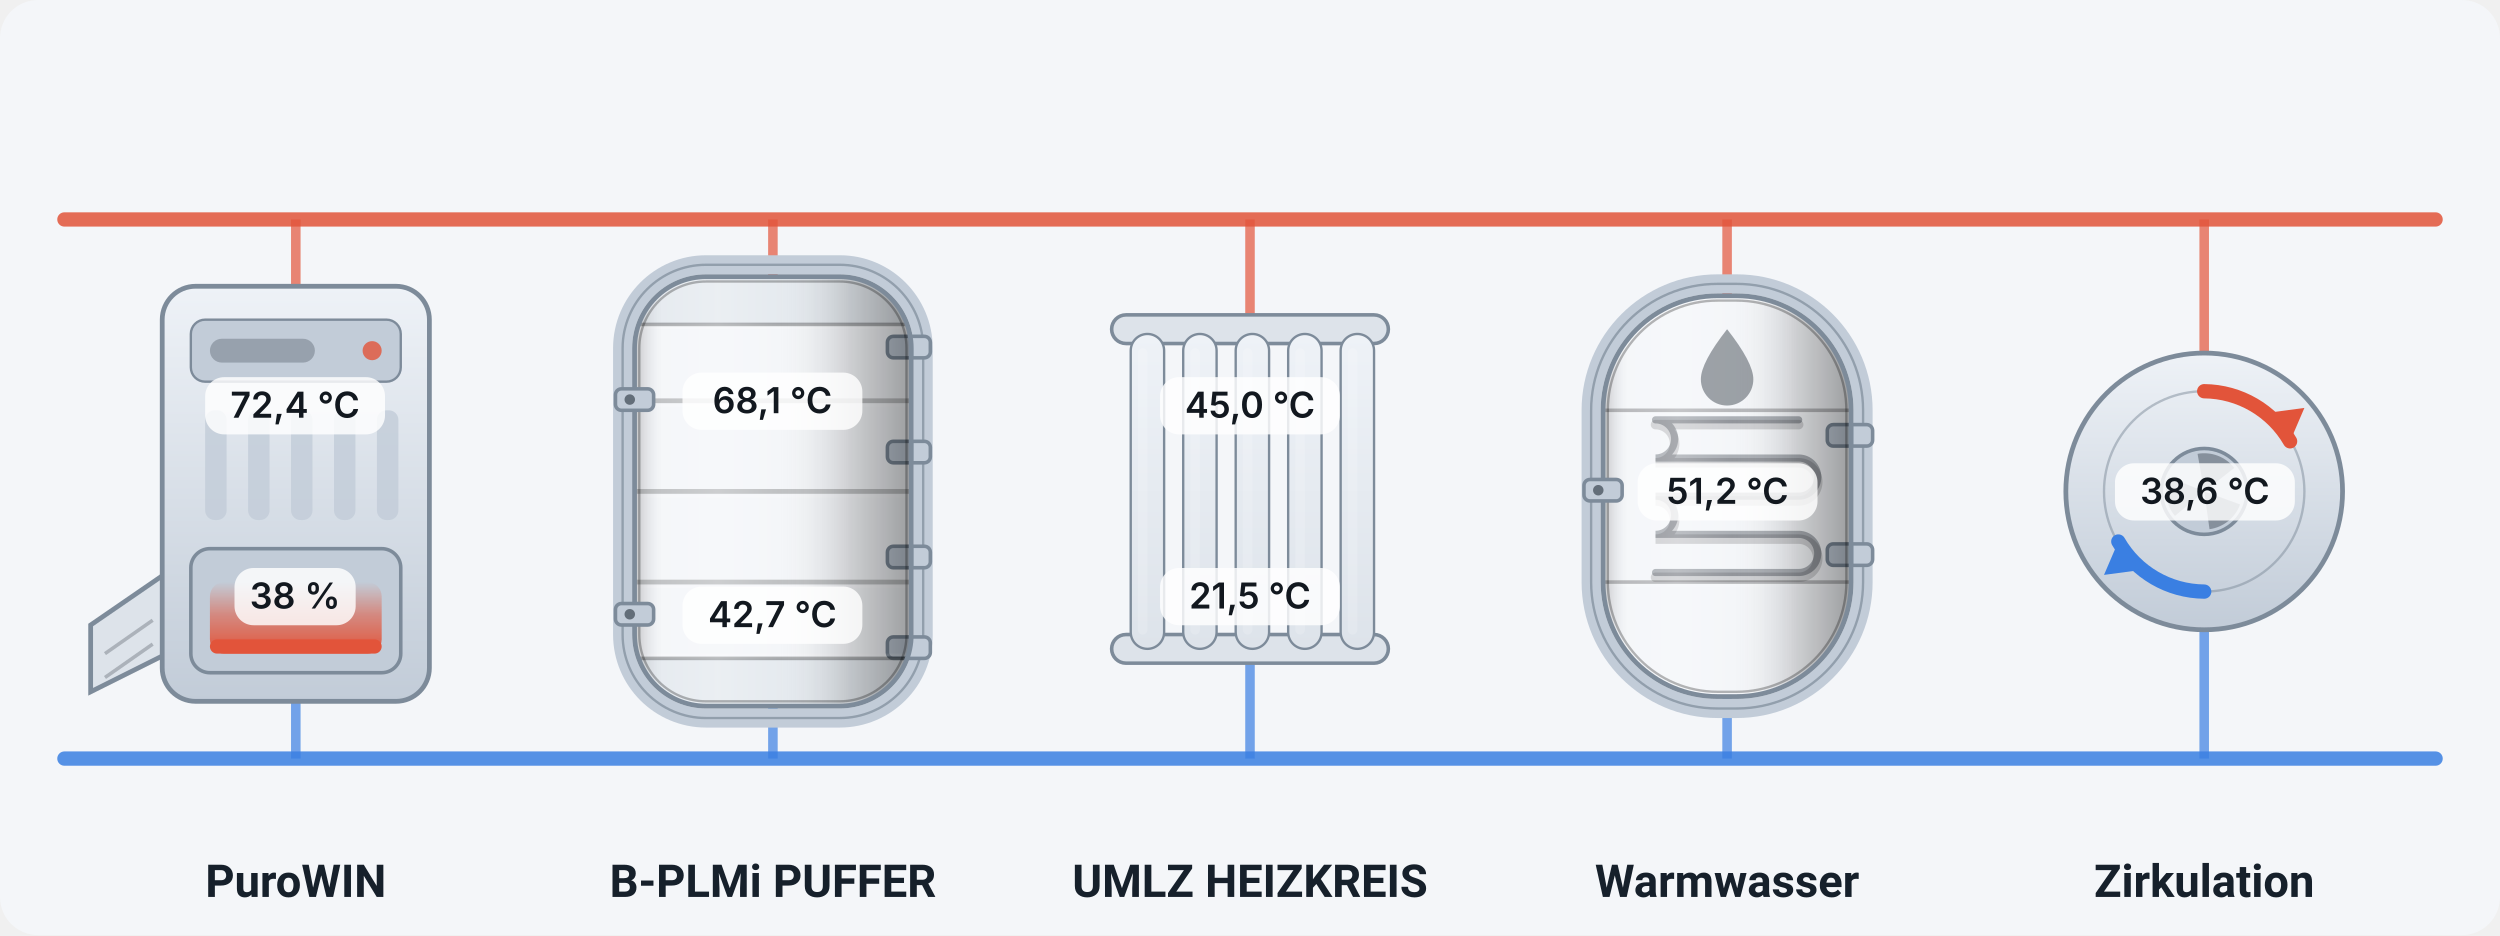
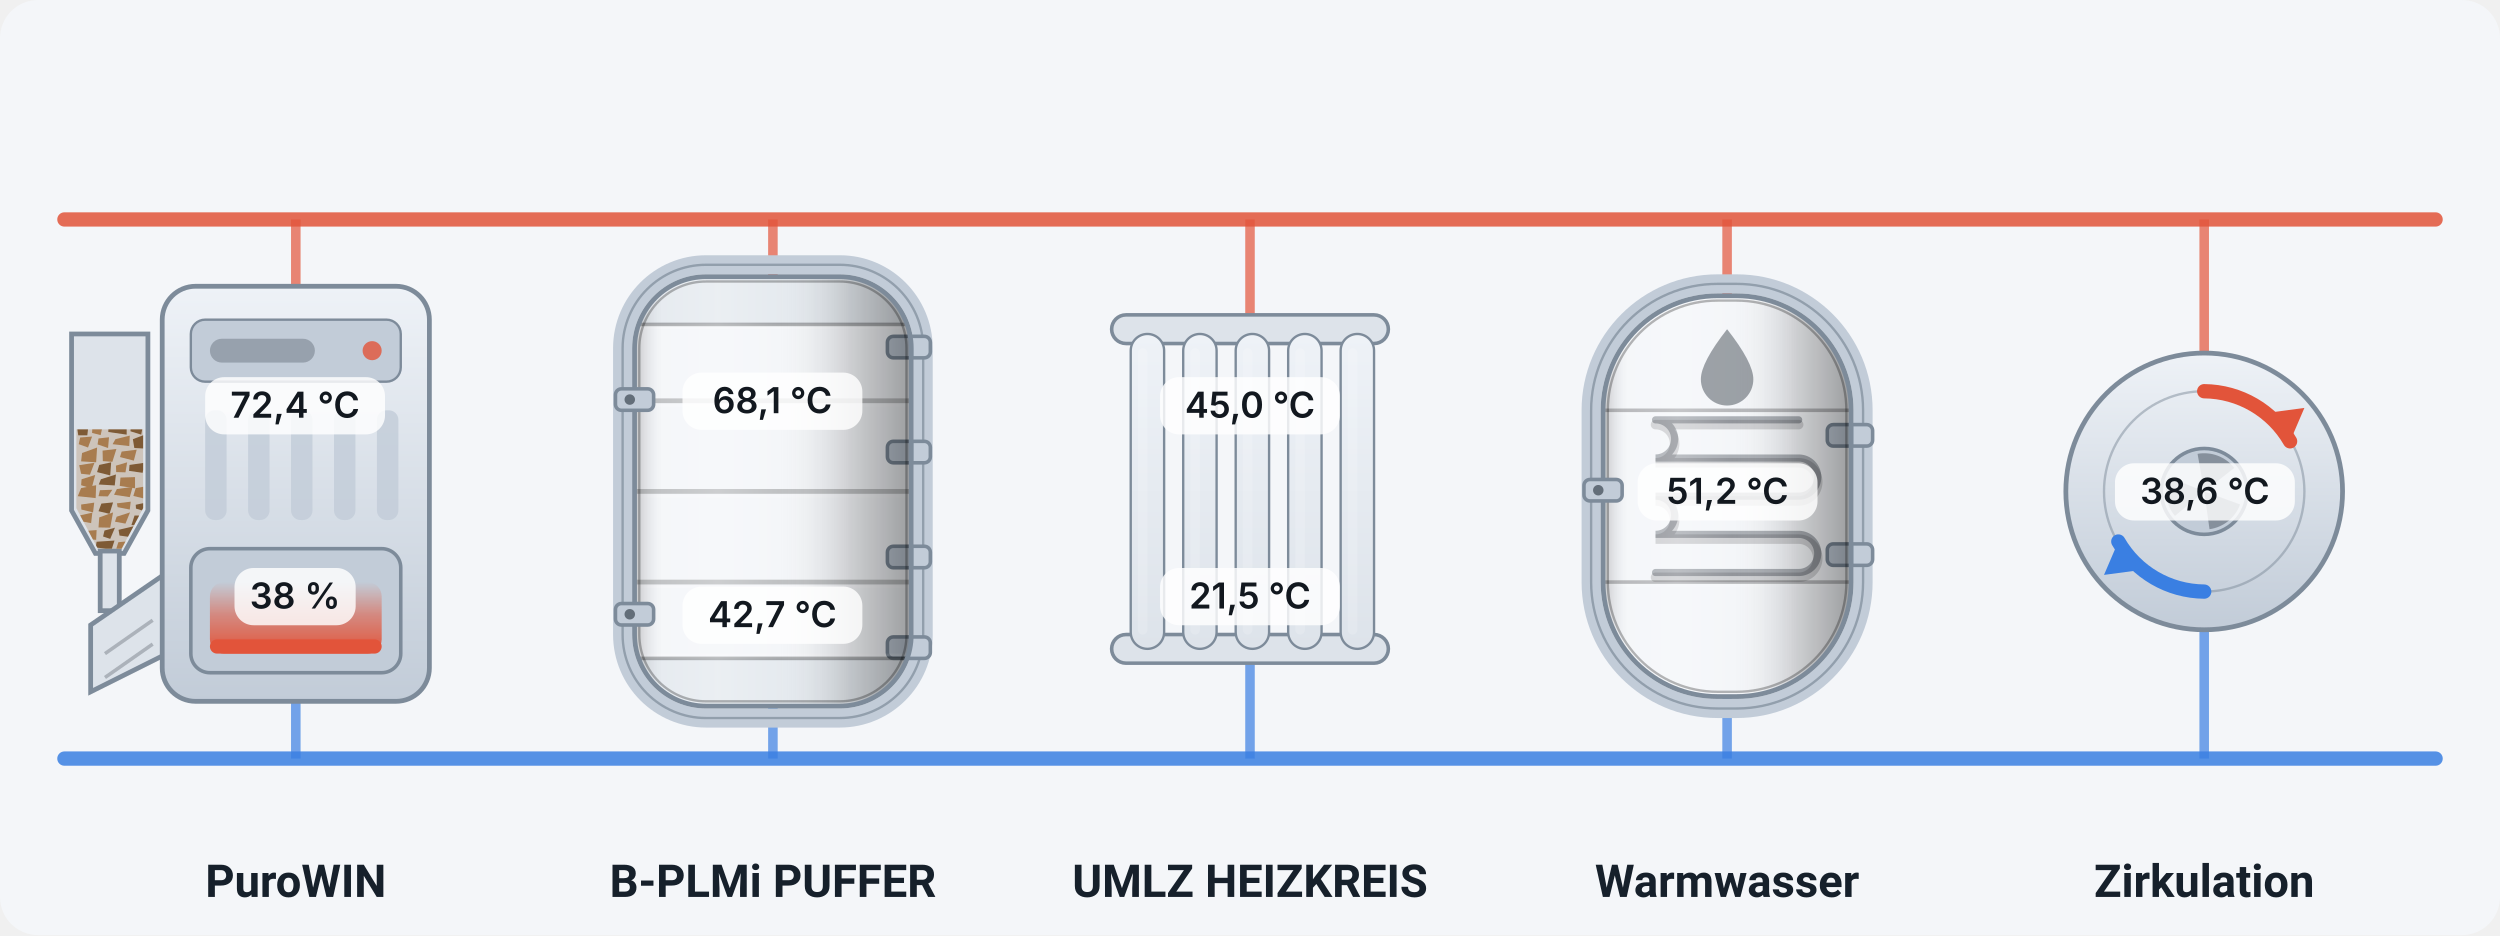
<svg xmlns="http://www.w3.org/2000/svg" viewBox="0 0 1048 392" width="1048" height="392">
  <rect width="100%" height="100%" rx="16" fill="#f4f6f9" />
  <rect x="24" y="89" width="1000" height="6" rx="3" fill="#e2543a" opacity="0.85" />
  <rect x="24" y="315" width="1000" height="6" rx="3" fill="#3a7fe2" opacity="0.85" />
  <g transform="translate(24,0)">
    <rect x="98" y="92" width="4" height="34" fill="#e2543a" opacity="0.7" />
    <rect x="98" y="288" width="4" height="30" fill="#3a7fe2" opacity="0.7" />
    <defs>
      <linearGradient id="t0-gehaeuse" x1="0" y1="0" x2="0" y2="1">
        <stop offset="0%" stop-color="#eef2f7" />
        <stop offset="100%" stop-color="#c2ccd8" />
      </linearGradient>
      <linearGradient id="t0-glutbett" x1="0" y1="1" x2="0" y2="0">
        <stop offset="0%" stop-color="#e2543a" />
        <stop offset="55%" stop-color="#e2543a" stop-opacity="0.55" />
        <stop offset="100%" stop-color="#e2543a" stop-opacity="0" />
      </linearGradient>
    </defs>
+     <path d="M 6 140 L 38 140 L 38 214 L 28 232 L 16 232 L 6 214 Z" fill="#dde3ea" stroke="#7d8b9a" stroke-width="2" />
+     <rect x="18" y="231" width="8" height="25" fill="#dde3ea" stroke="#7d8b9a" stroke-width="2" />
+     <defs>
+       <clipPath id="t0-innen">
+         <path d="M 8 142 L 36 142 L 36 213 L 27 230 L 17 230 L 8 213 Z" />
+       </clipPath>
+       <clipPath id="t0-fest">
+         <rect x="0" y="180" width="200" height="212" />
+       </clipPath>
+     </defs>
+     <g opacity="1" clip-path="url(#t0-fest)">
+       <g id="t0-koernung" clip-path="url(#t0-innen)">
+         <path d="M 8 142 L 36 142 L 36 213 L 27 230 L 17 230 L 8 213 Z" fill="#a87c4f" fill-opacity="0.3" />
+         <path d="M 9.6 145.8 L 15.6 145.2 L 15.2 150.3 L 9.2 149.4 Z" fill="#a87c4f" />
+         <path d="M 17.4 146.0 L 22.1 144.1 L 20.2 148.7 L 17.2 147.7 Z" fill="#a87c4f" />
+         <path d="M 23.0 145.3 L 27.9 144.5 L 27.9 149.6 L 23.1 148.9 Z" fill="#a87c4f" />
+         <path d="M 30.2 145.7 L 36.1 144.6 L 34.1 149.5 L 30.2 148.2 Z" fill="#a87c4f" />
+         <path d="M 9.2 151.1 L 13.8 149.6 L 11.9 154.9 L 9.3 154.9 Z" fill="#7e5a35" />
+         <path d="M 16.3 150.0 L 22.1 150.1 L 20.5 155.3 L 15.6 155.2 Z" fill="#a87c4f" />
+         <path d="M 24.4 150.0 L 31.3 149.0 L 29.7 153.6 L 23.8 152.7 Z" fill="#a87c4f" />
+         <path d="M 33.0 150.0 L 39.3 149.7 L 38.8 153.6 L 32.0 152.2 Z" fill="#a87c4f" />
+         <path d="M 9.4 155.8 L 14.6 156.7 L 14.2 160.9 L 8.3 159.7 Z" fill="#a87c4f" />
+         <path d="M 16.4 156.0 L 20.8 155.9 L 20.0 159.4 L 15.7 157.9 Z" fill="#a87c4f" />
+         <path d="M 22.4 157.0 L 29.7 156.3 L 29.2 159.5 L 21.9 158.4 Z" fill="#a87c4f" />
+         <path d="M 31.4 156.3 L 38.4 154.9 L 38.3 160.9 L 31.5 160.6 Z" fill="#a87c4f" />
+         <path d="M 10.3 161.5 L 15.1 160.9 L 14.0 165.3 L 10.0 164.3 Z" fill="#7e5a35" />
+         <path d="M 17.4 162.1 L 22.6 160.5 L 22.2 164.9 L 17.0 164.1 Z" fill="#7e5a35" />
+         <path d="M 24.6 162.4 L 31.3 161.6 L 31.0 166.9 L 23.2 166.8 Z" fill="#a87c4f" />
+         <path d="M 33.8 162.1 L 40.7 161.9 L 40.1 164.9 L 33.8 164.8 Z" fill="#a87c4f" />
+         <path d="M 10.8 167.8 L 16.6 167.6 L 14.8 172.3 L 10.3 171.7 Z" fill="#a87c4f" />
+         <path d="M 19.0 168.1 L 25.1 167.5 L 24.9 172.0 L 18.8 170.5 Z" fill="#a87c4f" />
+         <path d="M 27.6 167.9 L 32.9 167.9 L 32.7 172.2 L 27.3 172.2 Z" fill="#a87c4f" />
+         <path d="M 10.8 172.5 L 15.9 171.1 L 15.3 176.8 L 9.9 176.5 Z" fill="#7e5a35" />
+         <path d="M 19.1 172.6 L 24.7 172.4 L 24.3 176.5 L 17.9 175.3 Z" fill="#a87c4f" />
+         <path d="M 27.0 172.3 L 32.7 172.1 L 31.0 176.8 L 27.3 175.7 Z" fill="#a87c4f" />
+         <path d="M 34.0 172.4 L 39.1 171.9 L 37.9 176.5 L 33.9 176.0 Z" fill="#a87c4f" />
+         <path d="M 8.2 178.3 L 13.2 177.4 L 12.6 182.5 L 8.8 182.5 Z" fill="#7e5a35" />
+         <path d="M 14.8 177.5 L 19.5 176.4 L 18.2 182.4 L 14.6 181.5 Z" fill="#a87c4f" />
+         <path d="M 21.5 178.0 L 29.1 176.6 L 29.1 182.2 L 21.4 181.1 Z" fill="#7e5a35" />
+         <path d="M 30.8 178.2 L 36.0 177.8 L 35.2 182.2 L 30.7 180.8 Z" fill="#7e5a35" />
+         <path d="M 9.6 183.4 L 14.6 183.0 L 12.9 187.6 L 9.0 186.2 Z" fill="#a87c4f" />
+         <path d="M 17.3 183.8 L 21.7 183.3 L 21.3 187.8 L 16.9 186.3 Z" fill="#a87c4f" />
+         <path d="M 24.4 184.1 L 30.4 182.6 L 30.2 187.0 L 23.2 186.2 Z" fill="#a87c4f" />
+         <path d="M 31.7 184.1 L 36.7 182.2 L 36.0 188.0 L 32.3 187.8 Z" fill="#7e5a35" />
+         <path d="M 10.4 189.9 L 16.7 187.6 L 16.3 193.8 L 10.0 193.4 Z" fill="#a87c4f" />
+         <path d="M 19.0 188.9 L 24.8 188.2 L 23.1 193.6 L 19.1 193.3 Z" fill="#a87c4f" />
+         <path d="M 27.0 189.3 L 33.3 188.5 L 32.1 193.1 L 26.3 191.6 Z" fill="#a87c4f" />
+         <path d="M 9.2 195.0 L 15.6 194.0 L 13.7 199.0 L 10.0 198.6 Z" fill="#a87c4f" />
+         <path d="M 17.6 194.9 L 22.6 193.8 L 22.2 199.3 L 16.7 197.9 Z" fill="#7e5a35" />
+         <path d="M 24.6 195.2 L 29.3 193.8 L 28.6 198.0 L 24.7 197.9 Z" fill="#a87c4f" />
+         <path d="M 30.3 194.9 L 36.5 194.0 L 35.8 198.2 L 30.1 197.4 Z" fill="#7e5a35" />
+         <path d="M 10.2 200.9 L 15.9 199.1 L 14.4 204.8 L 10.0 203.4 Z" fill="#a87c4f" />
+         <path d="M 18.3 200.9 L 24.6 198.9 L 24.1 203.5 L 17.4 203.1 Z" fill="#7e5a35" />
+         <path d="M 26.5 200.2 L 32.6 200.0 L 32.6 204.7 L 26.2 203.7 Z" fill="#a87c4f" />
+         <path d="M 10.0 204.6 L 16.3 203.4 L 16.1 208.8 L 8.6 208.0 Z" fill="#a87c4f" />
+         <path d="M 17.9 205.5 L 23.1 205.3 L 21.2 208.1 L 17.3 208.0 Z" fill="#a87c4f" />
+         <path d="M 25.0 205.0 L 31.6 204.1 L 30.4 208.4 L 23.8 207.4 Z" fill="#a87c4f" />
+         <path d="M 32.9 204.6 L 38.7 203.6 L 37.7 209.3 L 31.9 207.9 Z" fill="#a87c4f" />
+         <path d="M 10.0 211.5 L 15.5 210.7 L 15.0 214.8 L 10.1 213.6 Z" fill="#a87c4f" />
+         <path d="M 18.5 211.1 L 23.4 210.6 L 21.9 215.4 L 17.3 214.3 Z" fill="#7e5a35" />
+         <path d="M 25.0 211.0 L 30.8 210.3 L 30.4 213.6 L 25.3 212.6 Z" fill="#a87c4f" />
+         <path d="M 32.9 211.6 L 39.0 210.3 L 37.6 214.6 L 33.0 213.2 Z" fill="#7e5a35" />
+         <path d="M 8.8 216.2 L 14.7 214.9 L 14.2 219.3 L 9.4 218.4 Z" fill="#a87c4f" />
+         <path d="M 17.6 216.9 L 23.4 214.8 L 22.2 221.2 L 17.3 221.1 Z" fill="#a87c4f" />
+         <path d="M 24.9 216.6 L 30.5 214.8 L 28.6 219.5 L 24.2 218.7 Z" fill="#a87c4f" />
+         <path d="M 32.4 216.1 L 37.4 216.1 L 36.8 220.5 L 31.1 220.1 Z" fill="#7e5a35" />
+         <path d="M 8.9 222.8 L 16.5 222.2 L 16.3 226.3 L 9.6 225.7 Z" fill="#a87c4f" />
+         <path d="M 19.8 222.4 L 24.2 221.2 L 22.2 225.9 L 19.2 224.9 Z" fill="#7e5a35" />
+         <path d="M 25.7 222.1 L 32.0 220.6 L 31.1 225.2 L 26.1 224.5 Z" fill="#7e5a35" />
+         <path d="M 34.1 222.8 L 39.6 222.2 L 38.1 226.4 L 33.2 226.2 Z" fill="#a87c4f" />
+         <path d="M 9.6 227.6 L 14.5 227.0 L 13.0 231.6 L 8.5 231.2 Z" fill="#a87c4f" />
+         <path d="M 16.5 227.1 L 24.0 226.6 L 22.8 230.3 L 16.1 229.5 Z" fill="#7e5a35" />
+         <path d="M 25.6 227.3 L 31.7 226.7 L 31.3 231.3 L 24.7 230.2 Z" fill="#a87c4f" />
+         <path d="M 33.2 227.9 L 37.7 226.2 L 36.8 231.9 L 32.2 230.6 Z" fill="#a87c4f" />
+       </g>
+     </g>
+     <path data-vorrat="" d="M 8 142 L 36 142 L 36 213 L 27 230 L 17 230 L 8 213 Z" fill="none" />
    <g stroke="#7d8b9a" stroke-width="2" fill="#dde3ea">
      <path d="M 14 290 L 14 262 L 46 240 L 46 274 Z" />
    </g>
    <g stroke="#16202b" stroke-width="1.5" opacity="0.25" fill="none">
      <path d="M 20 284 L 40 270" />
      <path d="M 20 274 L 40 260" />
    </g>
    <rect x="44" y="120" width="112" height="174" rx="14" fill="url(#t0-gehaeuse)" stroke="#7d8b9a" stroke-width="2" />
    <rect x="56" y="134" width="88" height="26" rx="6" fill="#c2ccd8" stroke="#7d8b9a" stroke-width="1" />
    <rect x="64" y="142" width="44" height="10" rx="5" fill="#16202b" opacity="0.25" />
    <circle cx="132" cy="147" r="4" fill="#e2543a" opacity="0.8" />
    <g fill="#c2ccd8" opacity="0.8">
      <rect x="62" y="172" width="9" height="46" rx="4" />
      <rect x="80" y="172" width="9" height="46" rx="4" />
      <rect x="98" y="172" width="9" height="46" rx="4" />
      <rect x="116" y="172" width="9" height="46" rx="4" />
      <rect x="134" y="172" width="9" height="46" rx="4" />
    </g>
    <rect x="56" y="230" width="88" height="52" rx="8" fill="#c2ccd8" stroke="#7d8b9a" stroke-width="1.5" />
    <rect x="64" y="244" width="72" height="30" rx="6" fill="url(#t0-glutbett)" />
    <rect x="64" y="268" width="72" height="6" rx="3" fill="#e2543a" />
    <text x="100" y="376" text-anchor="middle" fill="#16202b" font-size="19" font-weight="600" font-family="system-ui, -apple-system, Roboto, sans-serif">PuroWIN</text>
  </g>
  <g transform="translate(224,0)">
    <rect x="98" y="92" width="4" height="24" fill="#e2543a" opacity="0.7" />
    <rect x="98" y="296" width="4" height="22" fill="#3a7fe2" opacity="0.7" />
    <defs>
      <linearGradient id="t1-schichtung" x1="0" y1="0" x2="0" y2="1">
        <stop offset="0%" stop-color="#eef2f7" />
        <stop offset="100%" stop-color="#c2ccd8" />
      </linearGradient>
      <linearGradient id="t1-glanz" x1="0" y1="0" x2="1" y2="0">
        <stop offset="0%" stop-color="#000000" stop-opacity="0.20" />
        <stop offset="10%" stop-color="#ffffff" stop-opacity="0.06" />
        <stop offset="30%" stop-color="#ffffff" stop-opacity="0.22" />
        <stop offset="52%" stop-color="#ffffff" stop-opacity="0.02" />
        <stop offset="78%" stop-color="#000000" stop-opacity="0.16" />
        <stop offset="100%" stop-color="#000000" stop-opacity="0.36" />
      </linearGradient>
      <clipPath id="t1-innen">
        <rect x="42" y="116" width="116" height="180" rx="30" />
      </clipPath>
    </defs>
    <rect x="37" y="111" width="126" height="190" rx="35" fill="none" stroke="#c2ccd8" stroke-width="8" />
    <rect x="37" y="111" width="126" height="190" rx="35" fill="none" stroke="#7d8b9a" stroke-width="1" opacity="0.7" />
    <g fill="#c2ccd8" stroke="#7d8b9a" stroke-width="1.5">
      <rect x="148" y="141" width="18" height="9" rx="2.5" />
      <rect x="148" y="185" width="18" height="9" rx="2.5" />
      <rect x="148" y="229" width="18" height="9" rx="2.5" />
      <rect x="148" y="267" width="18" height="9" rx="2.5" />
    </g>
    <rect x="42" y="116" width="116" height="180" rx="30" fill="none" />
    <g clip-path="url(#t1-innen)">
      <g fill="#c2ccd8" opacity="0.3">
        <rect x="42" y="116" width="116" height="20" />
        <rect x="42" y="276" width="116" height="20" />
      </g>
      <g stroke-width="1.5" stroke="#000000" opacity="0.3">
        <line x1="42" y1="136" x2="158" y2="136" />
        <line x1="42" y1="276" x2="158" y2="276" />
      </g>
      <g stroke-width="1" stroke="#ffffff" opacity="0.14">
        <line x1="42" y1="137.5" x2="158" y2="137.5" />
        <line x1="42" y1="274.5" x2="158" y2="274.5" />
      </g>
      <g stroke-width="2" stroke="#000000" opacity="0.22">
        <line x1="42" y1="168" x2="158" y2="168" />
        <line x1="42" y1="206" x2="158" y2="206" />
        <line x1="42" y1="244" x2="158" y2="244" />
      </g>
      <g stroke-width="1" stroke="#ffffff" opacity="0.16">
        <line x1="42" y1="170" x2="158" y2="170" />
        <line x1="42" y1="208" x2="158" y2="208" />
        <line x1="42" y1="246" x2="158" y2="246" />
      </g>
      <rect x="42" y="116" width="116" height="180" fill="url(#t1-glanz)" />
    </g>
    <rect x="42" y="116" width="116" height="180" rx="30" fill="none" stroke="#7d8b9a" stroke-width="2" />
    <rect x="44" y="118" width="112" height="176" rx="28" fill="none" stroke="#000000" stroke-width="1" opacity="0.28" />
    <g fill="#c2ccd8" stroke="#7d8b9a" stroke-width="1.5">
      <rect x="34" y="163" width="16" height="9" rx="2.5" />
      <rect x="34" y="253" width="16" height="9" rx="2.5" />
    </g>
    <g fill="#16202b" opacity="0.55">
      <circle cx="40" cy="167.5" r="2.2" />
      <circle cx="40" cy="257.5" r="2.2" />
    </g>
    <text x="100" y="376" text-anchor="middle" fill="#16202b" font-size="19" font-weight="600" font-family="system-ui, -apple-system, Roboto, sans-serif">B-PLMi PUFFER</text>
  </g>
  <g transform="translate(424,0)">
    <rect x="98" y="92" width="4" height="40" fill="#e2543a" opacity="0.7" />
    <rect x="98" y="278" width="4" height="40" fill="#3a7fe2" opacity="0.7" />
    <defs>
      <linearGradient id="t2-koerper" x1="0" y1="0" x2="0" y2="1">
        <stop offset="0%" stop-color="#eef2f7" />
        <stop offset="100%" stop-color="#dde3ea" />
      </linearGradient>
    </defs>
    <rect x="42" y="132" width="116" height="12" rx="6" fill="#dde3ea" stroke="#7d8b9a" stroke-width="1.5" />
    <rect x="42" y="266" width="116" height="12" rx="6" fill="#dde3ea" stroke="#7d8b9a" stroke-width="1.5" />
    <g fill="url(#t2-koerper)" stroke="#7d8b9a" stroke-width="1">
      <rect x="50" y="140" width="14" height="132" rx="7" />
      <rect x="72" y="140" width="14" height="132" rx="7" />
      <rect x="94" y="140" width="14" height="132" rx="7" />
      <rect x="116" y="140" width="14" height="132" rx="7" />
      <rect x="138" y="140" width="14" height="132" rx="7" />
    </g>
    <g fill="#ffffff" opacity="0.16">
      <rect x="53" y="146" width="4" height="120" rx="2" />
      <rect x="75" y="146" width="4" height="120" rx="2" />
      <rect x="97" y="146" width="4" height="120" rx="2" />
      <rect x="119" y="146" width="4" height="120" rx="2" />
      <rect x="141" y="146" width="4" height="120" rx="2" />
    </g>
    <text x="100" y="376" text-anchor="middle" fill="#16202b" font-size="19" font-weight="600" font-family="system-ui, -apple-system, Roboto, sans-serif">UMLZ HEIZKREIS</text>
  </g>
  <g transform="translate(624,0)">
    <rect x="98" y="92" width="4" height="32" fill="#e2543a" opacity="0.7" />
    <rect x="98" y="292" width="4" height="26" fill="#3a7fe2" opacity="0.7" />
    <defs>
      <linearGradient id="t3-boiler" x1="0" y1="0" x2="0" y2="1">
        <stop offset="0%" stop-color="#c0402a" />
        <stop offset="70%" stop-color="#c0402a" stop-opacity="0.75" />
        <stop offset="100%" stop-color="#3f78c9" stop-opacity="0.55" />
      </linearGradient>
      <linearGradient id="t3-glanz" x1="0" y1="0" x2="1" y2="0">
        <stop offset="0%" stop-color="#000000" stop-opacity="0.20" />
        <stop offset="10%" stop-color="#ffffff" stop-opacity="0.06" />
        <stop offset="30%" stop-color="#ffffff" stop-opacity="0.22" />
        <stop offset="52%" stop-color="#ffffff" stop-opacity="0.02" />
        <stop offset="78%" stop-color="#000000" stop-opacity="0.16" />
        <stop offset="100%" stop-color="#000000" stop-opacity="0.36" />
      </linearGradient>
      <clipPath id="t3-innen">
        <rect x="48" y="124" width="104" height="168" rx="48" />
      </clipPath>
    </defs>
    <rect x="43" y="119" width="114" height="178" rx="53" fill="none" stroke="#c2ccd8" stroke-width="8" />
    <rect x="43" y="119" width="114" height="178" rx="53" fill="none" stroke="#7d8b9a" stroke-width="1" opacity="0.7" />
    <g fill="#c2ccd8" stroke="#7d8b9a" stroke-width="1.5">
      <rect x="142" y="178" width="19" height="9" rx="2.5" />
      <rect x="142" y="228" width="19" height="9" rx="2.5" />
    </g>
    <rect x="48" y="124" width="104" height="168" rx="48" fill="none" />
    <g clip-path="url(#t3-innen)">
      <g stroke-width="1.5" stroke="#000000" opacity="0.26">
        <line x1="48" y1="172" x2="152" y2="172" />
        <line x1="48" y1="244" x2="152" y2="244" />
      </g>
      <g stroke-width="1" stroke="#ffffff" opacity="0.13">
        <line x1="48" y1="173.5" x2="152" y2="173.5" />
        <line x1="48" y1="245.5" x2="152" y2="245.5" />
      </g>
      <path d="M 70 178 h 60 M 70 178 a 8 8 0 0 1 0 16 h 60 a 8 8 0 0 1 0 16 h -60            a 8 8 0 0 1 0 16 h 60 a 8 8 0 0 1 0 16 h -60" fill="none" stroke="#000000" stroke-width="4" opacity="0.16" stroke-linecap="round" />
      <path d="M 70 176 h 60 M 70 176 a 8 8 0 0 1 0 16 h 60 a 8 8 0 0 1 0 16 h -60            a 8 8 0 0 1 0 16 h 60 a 8 8 0 0 1 0 16 h -60" fill="none" stroke="#16202b" stroke-width="3" opacity="0.34" stroke-linecap="round" />
      <rect x="48" y="124" width="104" height="168" fill="url(#t3-glanz)" />
    </g>
    <rect x="48" y="124" width="104" height="168" rx="48" fill="none" stroke="#7d8b9a" stroke-width="2" />
    <rect x="50" y="126" width="100" height="164" rx="46" fill="none" stroke="#000000" stroke-width="1" opacity="0.28" />
    <path d="M 100 138 q 11 14 11 21 a 11 11 0 0 1 -22 0 q 0 -7 11 -21 Z" fill="#16202b" opacity="0.4" />
    <g fill="#c2ccd8" stroke="#7d8b9a" stroke-width="1.5">
      <rect x="40" y="201" width="16" height="9" rx="2.5" />
    </g>
    <circle cx="46" cy="205.5" r="2.2" fill="#16202b" opacity="0.55" />
    <text x="100" y="376" text-anchor="middle" fill="#16202b" font-size="19" font-weight="600" font-family="system-ui, -apple-system, Roboto, sans-serif">Warmwasser</text>
  </g>
  <g transform="translate(824,0)">
    <rect x="98" y="92" width="4" height="56" fill="#e2543a" opacity="0.7" />
    <rect x="98" y="264" width="4" height="54" fill="#3a7fe2" opacity="0.7" />
    <defs>
      <linearGradient id="t4-ring" x1="0" y1="0" x2="0" y2="1">
        <stop offset="0%" stop-color="#eef2f7" />
        <stop offset="100%" stop-color="#c2ccd8" />
      </linearGradient>
    </defs>
    <circle cx="100" cy="206" r="58" fill="url(#t4-ring)" stroke="#7d8b9a" stroke-width="2" />
    <circle cx="100" cy="206" r="42" fill="none" stroke="#7d8b9a" stroke-width="1" opacity="0.5" />
    <path d="M 100 164 a 42 42 0 0 1 36 21" fill="none" stroke="#e2543a" stroke-width="6" stroke-linecap="round" />
    <path d="M 136 185 l 6 -14 l -15 2 Z" fill="#e2543a" />
    <path d="M 100 248 a 42 42 0 0 1 -36 -21" fill="none" stroke="#3a7fe2" stroke-width="6" stroke-linecap="round" />
    <path d="M 64 227 l -6 14 l 15 -2 Z" fill="#3a7fe2" />
    <circle cx="100" cy="206" r="18" fill="#c2ccd8" stroke="#7d8b9a" stroke-width="1.5" />
    <g fill="#16202b" opacity="0.35">
      <path d="M 100 206 L 97.22 190.24 A 16 16 0 0 1 112.61 196.15 Z" />
      <path d="M 100 206 L 115.04 211.47 A 16 16 0 0 1 102.23 221.84 Z" />
      <path d="M 100 206 L 87.74 216.28 A 16 16 0 0 1 85.17 200.01 Z" />
    </g>
    <text x="100" y="376" text-anchor="middle" fill="#16202b" font-size="19" font-weight="600" font-family="system-ui, -apple-system, Roboto, sans-serif">Zirkulation</text>
  </g>
  <rect x="86.0" y="158.1" width="75.4" height="24" rx="8" fill="rgba(255, 255, 255, 0.82)" />
  <text x="123.7" y="175.1" text-anchor="middle" font-family="system-ui, -apple-system, Segoe UI, sans-serif" font-size="15" font-weight="600" fill="#12181f">72,4 °C</text>
  <rect x="98.3" y="238.1" width="50.8" height="24" rx="8" fill="rgba(255, 255, 255, 0.82)" />
  <text x="123.7" y="255.1" text-anchor="middle" font-family="system-ui, -apple-system, Segoe UI, sans-serif" font-size="15" font-weight="600" fill="#12181f">38 %</text>
  <rect x="286.1" y="156.2" width="75.4" height="24" rx="8" fill="rgba(255, 255, 255, 0.82)" />
  <text x="323.8" y="173.2" text-anchor="middle" font-family="system-ui, -apple-system, Segoe UI, sans-serif" font-size="15" font-weight="600" fill="#12181f">68,1 °C</text>
  <rect x="286.1" y="245.9" width="75.4" height="24" rx="8" fill="rgba(255, 255, 255, 0.82)" />
  <text x="323.8" y="262.9" text-anchor="middle" font-family="system-ui, -apple-system, Segoe UI, sans-serif" font-size="15" font-weight="600" fill="#12181f">42,7 °C</text>
  <rect x="486.3" y="158.1" width="75.4" height="24" rx="8" fill="rgba(255, 255, 255, 0.82)" />
  <text x="524.0" y="175.1" text-anchor="middle" font-family="system-ui, -apple-system, Segoe UI, sans-serif" font-size="15" font-weight="600" fill="#12181f">45,0 °C</text>
  <rect x="486.3" y="238.1" width="75.4" height="24" rx="8" fill="rgba(255, 255, 255, 0.82)" />
  <text x="524.0" y="255.1" text-anchor="middle" font-family="system-ui, -apple-system, Segoe UI, sans-serif" font-size="15" font-weight="600" fill="#12181f">21,5 °C</text>
  <rect x="686.5" y="194.2" width="75.4" height="24" rx="8" fill="rgba(255, 255, 255, 0.82)" />
  <text x="724.2" y="211.2" text-anchor="middle" font-family="system-ui, -apple-system, Segoe UI, sans-serif" font-size="15" font-weight="600" fill="#12181f">51,2 °C</text>
  <rect x="886.6" y="194.2" width="75.4" height="24" rx="8" fill="rgba(255, 255, 255, 0.82)" />
  <text x="924.3" y="211.2" text-anchor="middle" font-family="system-ui, -apple-system, Segoe UI, sans-serif" font-size="15" font-weight="600" fill="#12181f">38,6 °C</text>
</svg>
